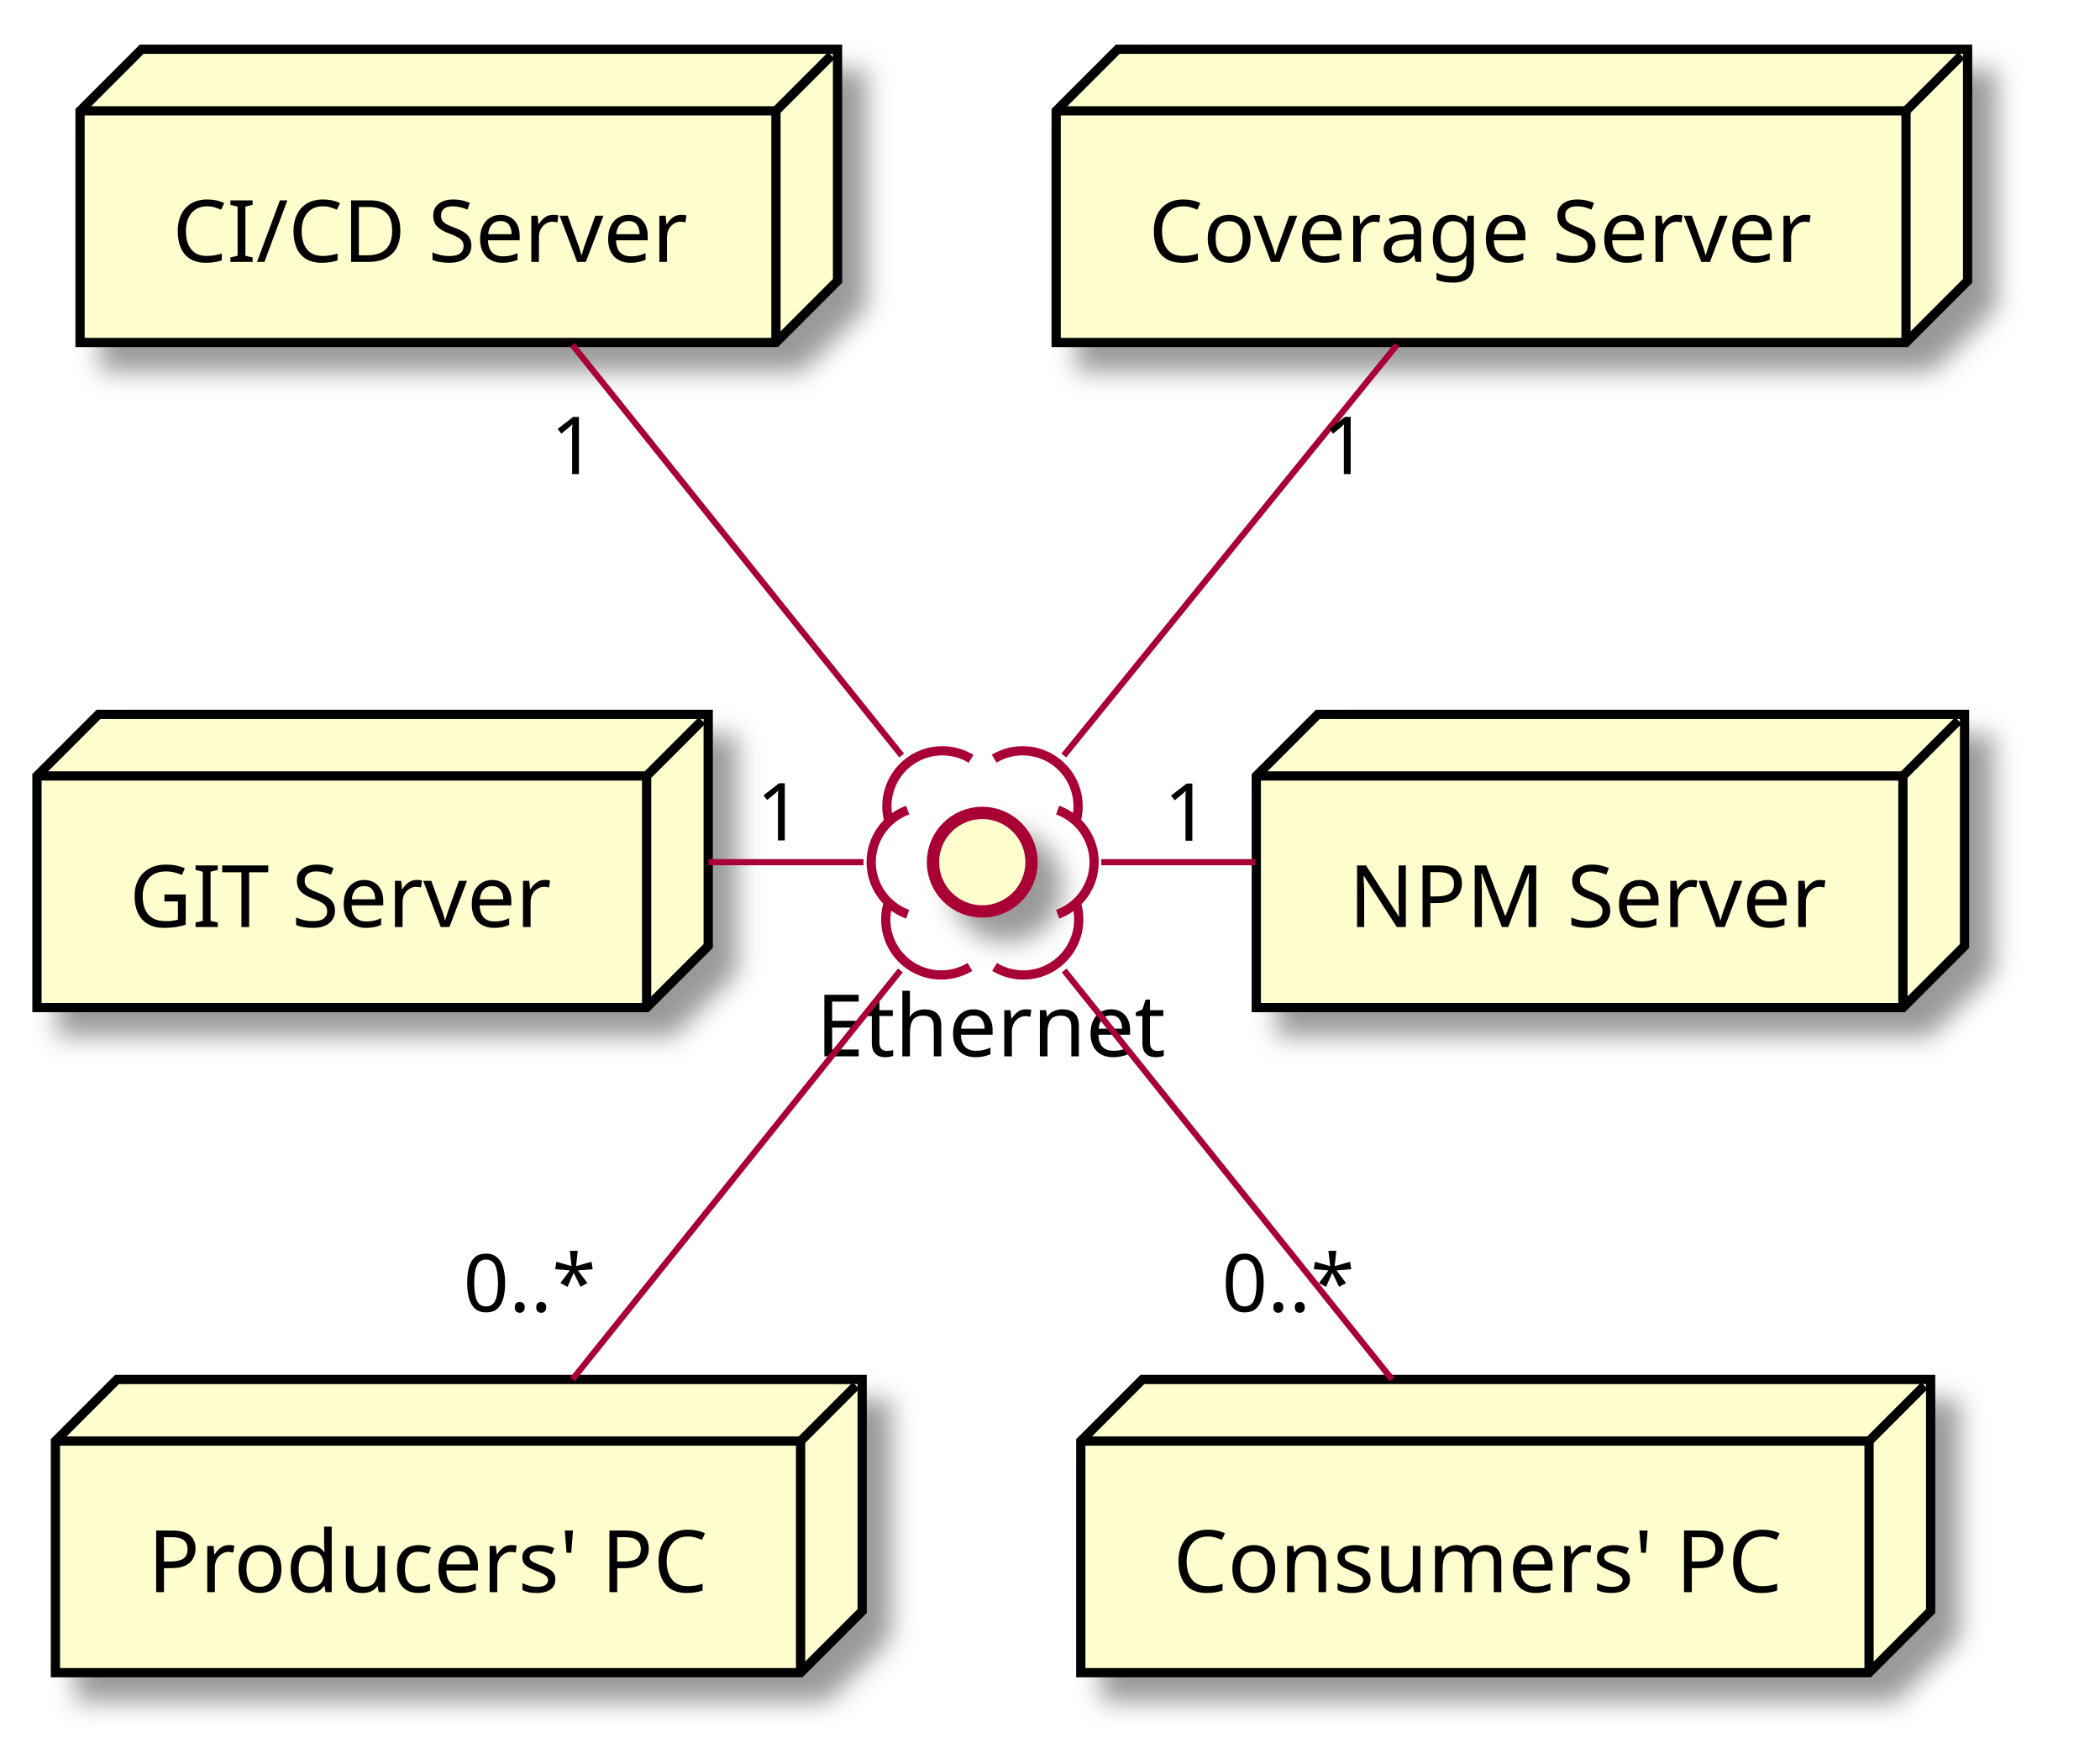
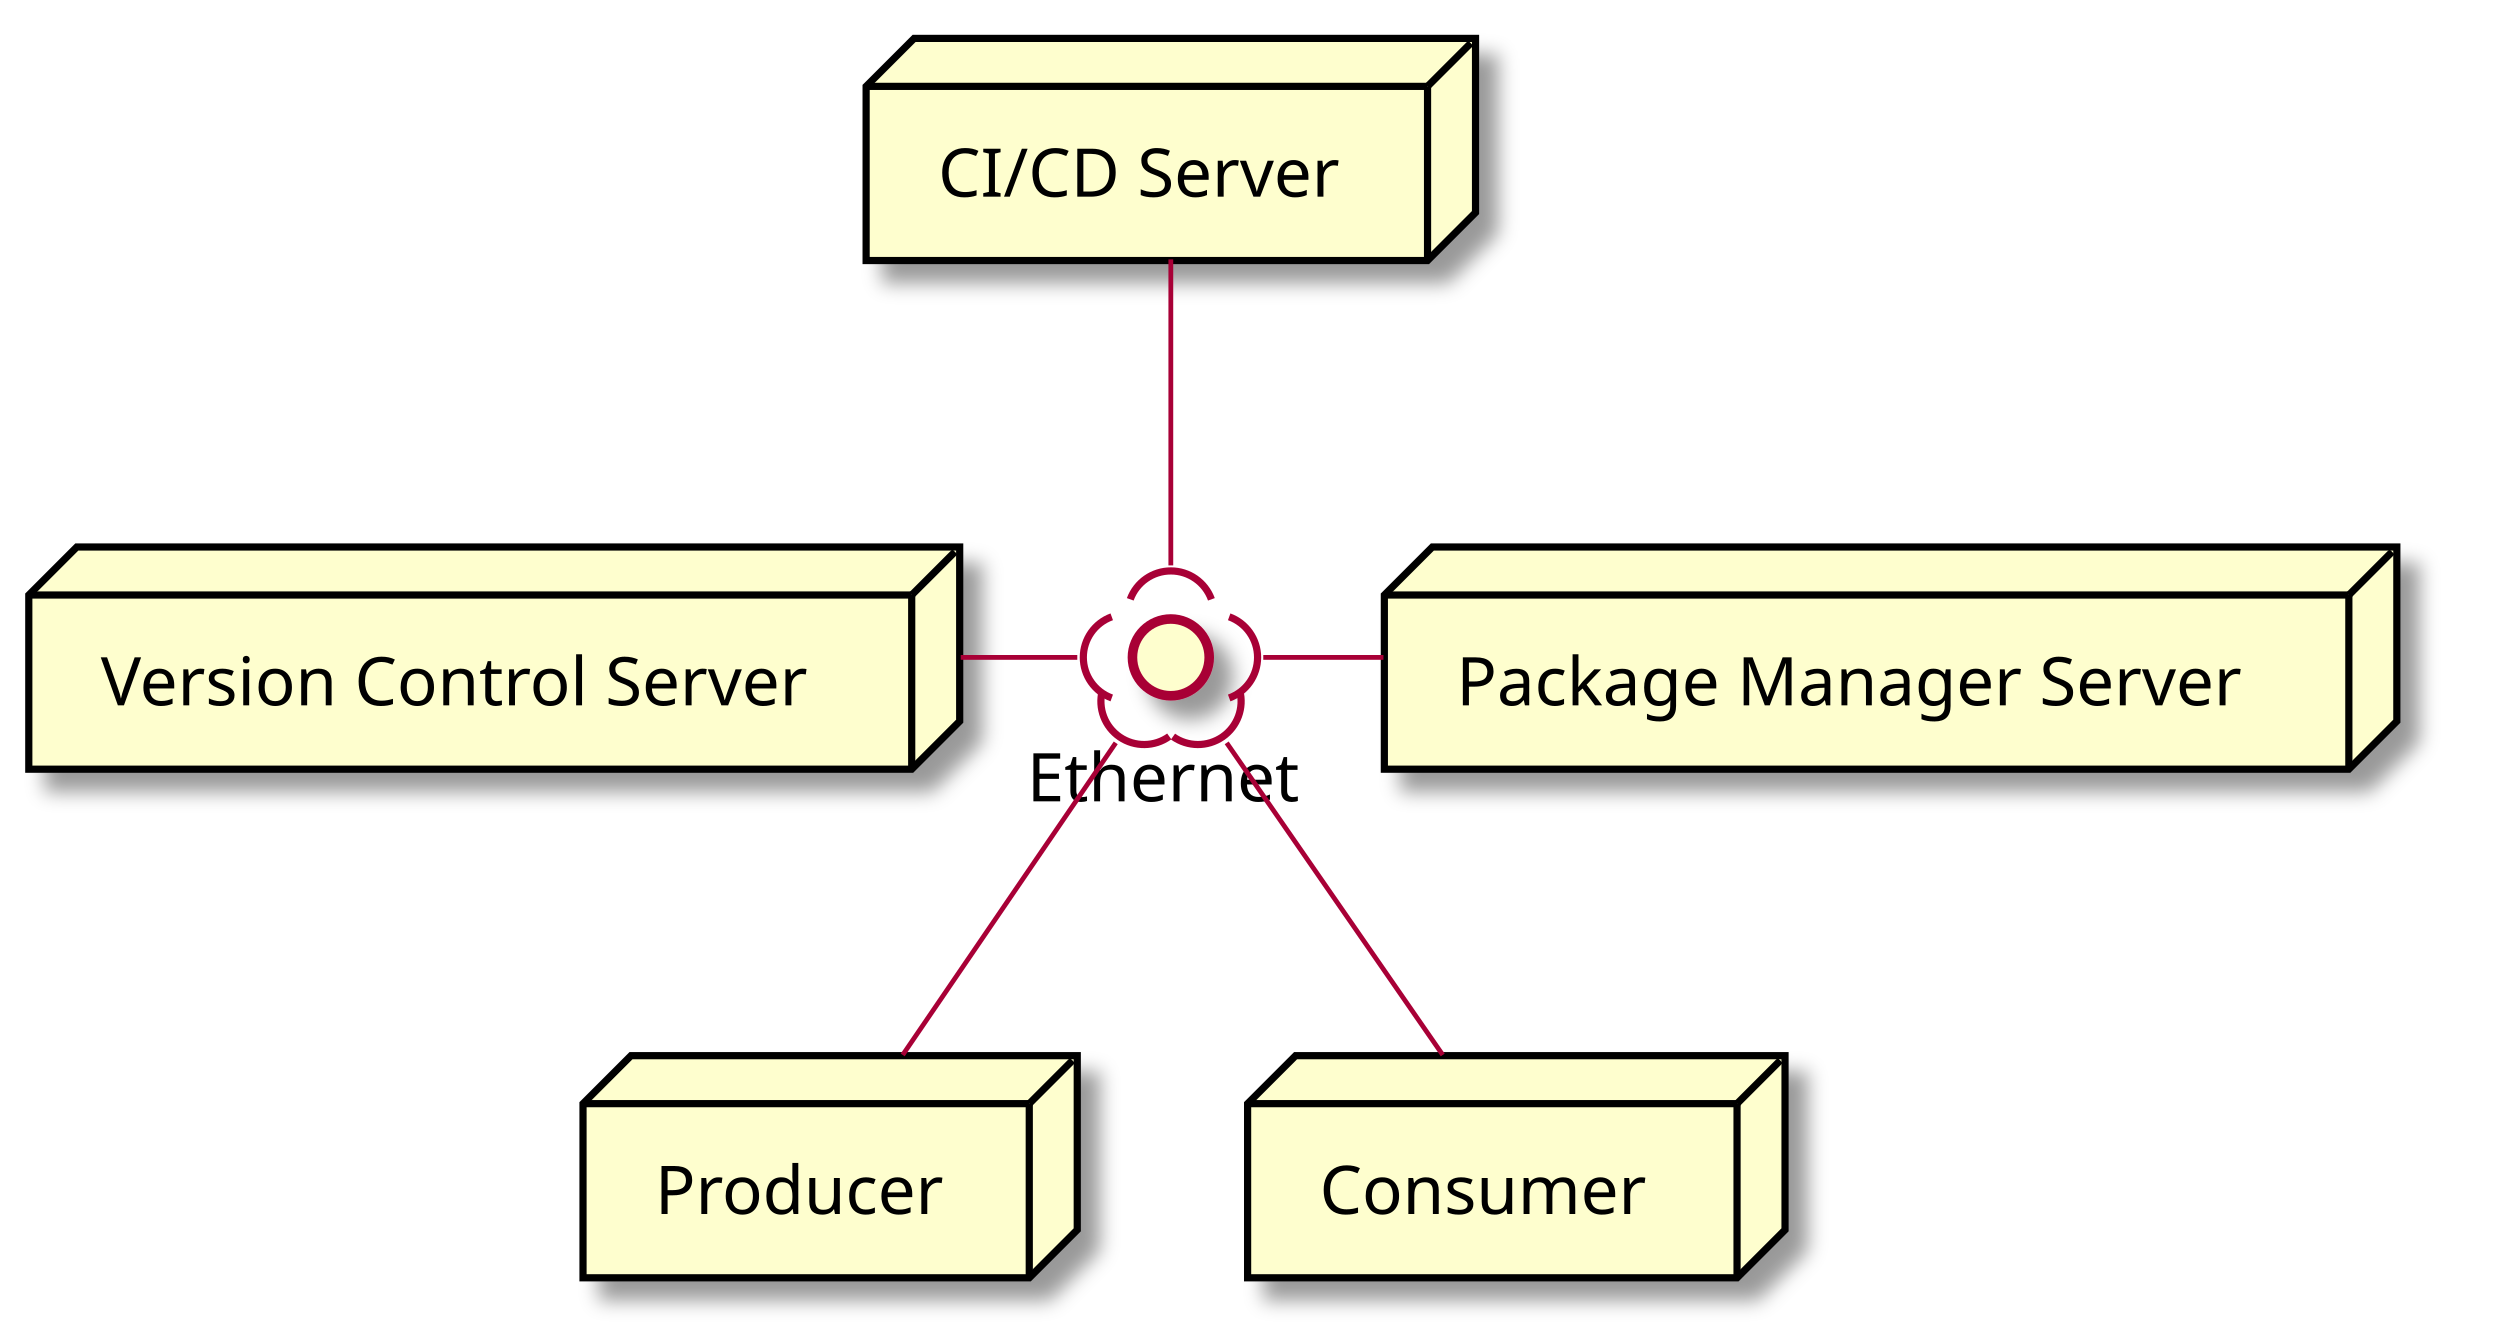
- <svg xmlns="http://www.w3.org/2000/svg" contentScriptType="application/ecmascript" contentStyleType="text/css" height="283px" preserveAspectRatio="none" style="width:341px;height:283px;" version="1.1" viewBox="0 0 341 283" width="341px" zoomAndPan="magnify">
+ <svg xmlns="http://www.w3.org/2000/svg" contentScriptType="application/ecmascript" contentStyleType="text/css" height="278px" preserveAspectRatio="none" style="width:521px;height:278px;" version="1.1" viewBox="0 0 521 278" width="521px" zoomAndPan="magnify">
  <defs>
-     <filter height="300%" id="fq31fqxl7i639" width="300%" x="-1" y="-1">
+     <filter height="300%" id="f1mwbianb1hs9s" width="300%" x="-1" y="-1">
      <feGaussianBlur result="blurOut" stdDeviation="2.0" />
      <feColorMatrix in="blurOut" result="blurOut2" type="matrix" values="0 0 0 0 0 0 0 0 0 0 0 0 0 0 0 0 0 0 .4 0" />
      <feOffset dx="4.0" dy="4.0" in="blurOut2" result="blurOut3" />
      <feBlend in="SourceGraphic" in2="blurOut3" mode="normal" />
    </filter>
  </defs>
  <g>
-     <polygon fill="#FEFECE" filter="url(#fq31fqxl7i639)" points="6,126,16,116,115,116,115,153.609,105,163.609,6,163.609,6,126" style="stroke: #000000; stroke-width: 1.5;" />
-     <line style="stroke: #000000; stroke-width: 1.5;" x1="105" x2="114" y1="126" y2="117" />
-     <line style="stroke: #000000; stroke-width: 1.5;" x1="6" x2="105" y1="126" y2="126" />
-     <line style="stroke: #000000; stroke-width: 1.5;" x1="105" x2="105" y1="126" y2="163.609" />
-     <text fill="#000000" font-family="sans-serif" font-size="14" lengthAdjust="spacingAndGlyphs" textLength="69" x="21" y="150.533">GIT Server</text>
-     <polygon fill="#FEFECE" filter="url(#fq31fqxl7i639)" points="204,126,214,116,319,116,319,153.609,309,163.609,204,163.609,204,126" style="stroke: #000000; stroke-width: 1.5;" />
-     <line style="stroke: #000000; stroke-width: 1.5;" x1="309" x2="318" y1="126" y2="117" />
-     <line style="stroke: #000000; stroke-width: 1.5;" x1="204" x2="309" y1="126" y2="126" />
-     <line style="stroke: #000000; stroke-width: 1.5;" x1="309" x2="309" y1="126" y2="163.609" />
-     <text fill="#000000" font-family="sans-serif" font-size="14" lengthAdjust="spacingAndGlyphs" textLength="75" x="219" y="150.533">NPM Server</text>
-     <polygon fill="#FEFECE" filter="url(#fq31fqxl7i639)" points="13,18,23,8,136,8,136,45.609,126,55.609,13,55.609,13,18" style="stroke: #000000; stroke-width: 1.5;" />
-     <line style="stroke: #000000; stroke-width: 1.5;" x1="126" x2="135" y1="18" y2="9" />
-     <line style="stroke: #000000; stroke-width: 1.5;" x1="13" x2="126" y1="18" y2="18" />
-     <line style="stroke: #000000; stroke-width: 1.5;" x1="126" x2="126" y1="18" y2="55.609" />
-     <text fill="#000000" font-family="sans-serif" font-size="14" lengthAdjust="spacingAndGlyphs" textLength="83" x="28" y="42.533">CI/CD Server</text>
-     <polygon fill="#FEFECE" filter="url(#fq31fqxl7i639)" points="171.5,18,181.5,8,319.5,8,319.5,45.609,309.5,55.609,171.5,55.609,171.5,18" style="stroke: #000000; stroke-width: 1.5;" />
-     <line style="stroke: #000000; stroke-width: 1.5;" x1="309.5" x2="318.5" y1="18" y2="9" />
-     <line style="stroke: #000000; stroke-width: 1.5;" x1="171.5" x2="309.5" y1="18" y2="18" />
-     <line style="stroke: #000000; stroke-width: 1.5;" x1="309.5" x2="309.5" y1="18" y2="55.609" />
-     <text fill="#000000" font-family="sans-serif" font-size="14" lengthAdjust="spacingAndGlyphs" textLength="108" x="186.5" y="42.533">Coverage Server</text>
-     <polygon fill="#FEFECE" filter="url(#fq31fqxl7i639)" points="9,234,19,224,140,224,140,261.609,130,271.609,9,271.609,9,234" style="stroke: #000000; stroke-width: 1.5;" />
-     <line style="stroke: #000000; stroke-width: 1.5;" x1="130" x2="139" y1="234" y2="225" />
-     <line style="stroke: #000000; stroke-width: 1.5;" x1="9" x2="130" y1="234" y2="234" />
-     <line style="stroke: #000000; stroke-width: 1.5;" x1="130" x2="130" y1="234" y2="271.609" />
-     <text fill="#000000" font-family="sans-serif" font-size="14" lengthAdjust="spacingAndGlyphs" textLength="91" x="24" y="258.533">Producers' PC</text>
-     <polygon fill="#FEFECE" filter="url(#fq31fqxl7i639)" points="175.5,234,185.5,224,313.5,224,313.5,261.609,303.5,271.609,175.5,271.609,175.5,234" style="stroke: #000000; stroke-width: 1.5;" />
-     <line style="stroke: #000000; stroke-width: 1.5;" x1="303.5" x2="312.5" y1="234" y2="225" />
-     <line style="stroke: #000000; stroke-width: 1.5;" x1="175.5" x2="303.5" y1="234" y2="234" />
-     <line style="stroke: #000000; stroke-width: 1.5;" x1="303.5" x2="303.5" y1="234" y2="271.609" />
-     <text fill="#000000" font-family="sans-serif" font-size="14" lengthAdjust="spacingAndGlyphs" textLength="98" x="190.5" y="258.533">Consumers' PC</text>
-     <ellipse cx="159.5" cy="140" fill="#FEFECE" filter="url(#fq31fqxl7i639)" rx="8" ry="8" style="stroke: #A80036; stroke-width: 2.0;" />
-     <text fill="#000000" font-family="sans-serif" font-size="14" lengthAdjust="spacingAndGlyphs" textLength="54" x="132.5" y="171.533">Ethernet</text>
-     <path d="M115.027,140 C123.426,140 131.824,140 140.222,140 " fill="none" id="GITServer-Ethernet" style="stroke: #A80036; stroke-width: 1.0;" />
-     <path d="M147.389,131.542 A9,9 0 0 0 147.387 148.457" fill="none" style="stroke: #A80036; stroke-width: 1.5;" />
-     <text fill="#000000" font-family="sans-serif" font-size="13" lengthAdjust="spacingAndGlyphs" textLength="7" x="122.824" y="136.47">1</text>
-     <path d="M92.944,56 C109.076,76.119 132.104,104.836 146.41,122.676 " fill="none" id="CICDServer-Ethernet" style="stroke: #A80036; stroke-width: 1.0;" />
-     <path d="M157.686,123.218 A9,9 0 0 0 144.489 133.798" fill="none" style="stroke: #A80036; stroke-width: 1.5;" />
-     <text fill="#000000" font-family="sans-serif" font-size="13" lengthAdjust="spacingAndGlyphs" textLength="7" x="89.399" y="76.981">1</text>
-     <path d="M226.839,56 C210.517,76.119 187.218,104.836 172.744,122.676 " fill="none" id="CoverageServer-Ethernet" style="stroke: #A80036; stroke-width: 1.0;" />
-     <path d="M174.57,133.848 A9,9 0 0 0 161.435 123.191" fill="none" style="stroke: #A80036; stroke-width: 1.5;" />
-     <text fill="#000000" font-family="sans-serif" font-size="13" lengthAdjust="spacingAndGlyphs" textLength="7" x="214.714" y="76.981">1</text>
-     <path d="M178.832,140 C187.168,140 195.504,140 203.84,140 " fill="none" id="Ethernet-NPMServer" style="stroke: #A80036; stroke-width: 1.0;" />
-     <path d="M171.742,148.457 A9,9 0 0 0 171.742 131.543" fill="none" style="stroke: #A80036; stroke-width: 1.5;" />
-     <text fill="#000000" font-family="sans-serif" font-size="13" lengthAdjust="spacingAndGlyphs" textLength="7" x="189.004" y="136.518">1</text>
-     <path d="M146.205,157.58 C131.887,175.435 109.006,203.969 92.95,223.991 " fill="none" id="Ethernet-DeveloperPC" style="stroke: #A80036; stroke-width: 1.0;" />
-     <path d="M144.306,146.429 A9,9 0 0 0 157.502 157.01" fill="none" style="stroke: #A80036; stroke-width: 1.5;" />
-     <text fill="#000000" font-family="sans-serif" font-size="13" lengthAdjust="spacingAndGlyphs" textLength="20" x="75.221" y="212.984">0..*</text>
-     <path d="M172.795,157.58 C187.113,175.435 209.994,203.969 226.05,223.991 " fill="none" id="Ethernet-UserPC" style="stroke: #A80036; stroke-width: 1.0;" />
-     <path d="M161.498,157.01 A9,9 0 0 0 174.694 146.429" fill="none" style="stroke: #A80036; stroke-width: 1.5;" />
-     <text fill="#000000" font-family="sans-serif" font-size="13" lengthAdjust="spacingAndGlyphs" textLength="20" x="198.404" y="212.984">0..*</text>
+     <polygon fill="#FEFECE" filter="url(#f1mwbianb1hs9s)" points="6,124,16,114,200,114,200,150.297,190,160.297,6,160.297,6,124" style="stroke: #000000; stroke-width: 1.5;" />
+     <line style="stroke: #000000; stroke-width: 1.5;" x1="190" x2="199" y1="124" y2="115" />
+     <line style="stroke: #000000; stroke-width: 1.5;" x1="6" x2="190" y1="124" y2="124" />
+     <line style="stroke: #000000; stroke-width: 1.5;" x1="190" x2="190" y1="124" y2="160.297" />
+     <text fill="#000000" font-family="sans-serif" font-size="14" lengthAdjust="spacingAndGlyphs" textLength="154" x="21" y="146.995">Version Control Server</text>
+     <polygon fill="#FEFECE" filter="url(#f1mwbianb1hs9s)" points="288.5,124,298.5,114,499.5,114,499.5,150.297,489.5,160.297,288.5,160.297,288.5,124" style="stroke: #000000; stroke-width: 1.5;" />
+     <line style="stroke: #000000; stroke-width: 1.5;" x1="489.5" x2="498.5" y1="124" y2="115" />
+     <line style="stroke: #000000; stroke-width: 1.5;" x1="288.5" x2="489.5" y1="124" y2="124" />
+     <line style="stroke: #000000; stroke-width: 1.5;" x1="489.5" x2="489.5" y1="124" y2="160.297" />
+     <text fill="#000000" font-family="sans-serif" font-size="14" lengthAdjust="spacingAndGlyphs" textLength="171" x="303.5" y="146.995">Package Manager Server</text>
+     <polygon fill="#FEFECE" filter="url(#f1mwbianb1hs9s)" points="180.5,18,190.5,8,307.5,8,307.5,44.297,297.5,54.297,180.5,54.297,180.5,18" style="stroke: #000000; stroke-width: 1.5;" />
+     <line style="stroke: #000000; stroke-width: 1.5;" x1="297.5" x2="306.5" y1="18" y2="9" />
+     <line style="stroke: #000000; stroke-width: 1.5;" x1="180.5" x2="297.5" y1="18" y2="18" />
+     <line style="stroke: #000000; stroke-width: 1.5;" x1="297.5" x2="297.5" y1="18" y2="54.297" />
+     <text fill="#000000" font-family="sans-serif" font-size="14" lengthAdjust="spacingAndGlyphs" textLength="87" x="195.5" y="40.995">CI/CD Server</text>
+     <polygon fill="#FEFECE" filter="url(#f1mwbianb1hs9s)" points="121.5,230,131.5,220,224.5,220,224.5,256.297,214.5,266.297,121.5,266.297,121.5,230" style="stroke: #000000; stroke-width: 1.5;" />
+     <line style="stroke: #000000; stroke-width: 1.5;" x1="214.5" x2="223.5" y1="230" y2="221" />
+     <line style="stroke: #000000; stroke-width: 1.5;" x1="121.5" x2="214.5" y1="230" y2="230" />
+     <line style="stroke: #000000; stroke-width: 1.5;" x1="214.5" x2="214.5" y1="230" y2="266.297" />
+     <text fill="#000000" font-family="sans-serif" font-size="14" lengthAdjust="spacingAndGlyphs" textLength="63" x="136.5" y="252.995">Producer</text>
+     <polygon fill="#FEFECE" filter="url(#f1mwbianb1hs9s)" points="260,230,270,220,372,220,372,256.297,362,266.297,260,266.297,260,230" style="stroke: #000000; stroke-width: 1.5;" />
+     <line style="stroke: #000000; stroke-width: 1.5;" x1="362" x2="371" y1="230" y2="221" />
+     <line style="stroke: #000000; stroke-width: 1.5;" x1="260" x2="362" y1="230" y2="230" />
+     <line style="stroke: #000000; stroke-width: 1.5;" x1="362" x2="362" y1="230" y2="266.297" />
+     <text fill="#000000" font-family="sans-serif" font-size="14" lengthAdjust="spacingAndGlyphs" textLength="72" x="275" y="252.995">Consumer</text>
+     <ellipse cx="244" cy="137" fill="#FEFECE" filter="url(#f1mwbianb1hs9s)" rx="8" ry="8" style="stroke: #A80036; stroke-width: 2.0;" />
+     <text fill="#000000" font-family="sans-serif" font-size="14" lengthAdjust="spacingAndGlyphs" textLength="60" x="214" y="166.995">Ethernet</text>
+     <path d="M200.213,137 C208.311,137 216.409,137 224.506,137 " fill="none" id="VCServer-Ethernet" style="stroke: #A80036; stroke-width: 1.0;" />
+     <path d="M231.686,128.543 A9,9 0 0 0 231.686 145.457" fill="none" style="stroke: #A80036; stroke-width: 1.5;" />
+     <path d="M244,54.056 C244,73.033 244,100.083 244,117.835 " fill="none" id="CICDServer-Ethernet" style="stroke: #A80036; stroke-width: 1.0;" />
+     <path d="M252.457,124.902 A9,9 0 0 0 235.543 124.902" fill="none" style="stroke: #A80036; stroke-width: 1.5;" />
+     <path d="M263.266,137 C271.614,137 279.963,137 288.312,137 " fill="none" id="Ethernet-PackageServer" style="stroke: #A80036; stroke-width: 1.0;" />
+     <path d="M256.16,145.457 A9,9 0 0 0 256.16 128.543" fill="none" style="stroke: #A80036; stroke-width: 1.5;" />
+     <path d="M232.523,154.811 C220.455,172.489 201.409,200.386 188.122,219.849 " fill="none" id="Ethernet-Developer" style="stroke: #A80036; stroke-width: 1.0;" />
+     <path d="M229.709,143.934 A9,9 0 0 0 243.678 153.472" fill="none" style="stroke: #A80036; stroke-width: 1.5;" />
+     <path d="M255.639,154.811 C267.877,172.489 287.19,200.386 300.665,219.849 " fill="none" id="Ethernet-User" style="stroke: #A80036; stroke-width: 1.0;" />
+     <path d="M244.449,153.506 A9,9 0 0 0 258.356 143.878" fill="none" style="stroke: #A80036; stroke-width: 1.5;" />
  </g>
</svg>
